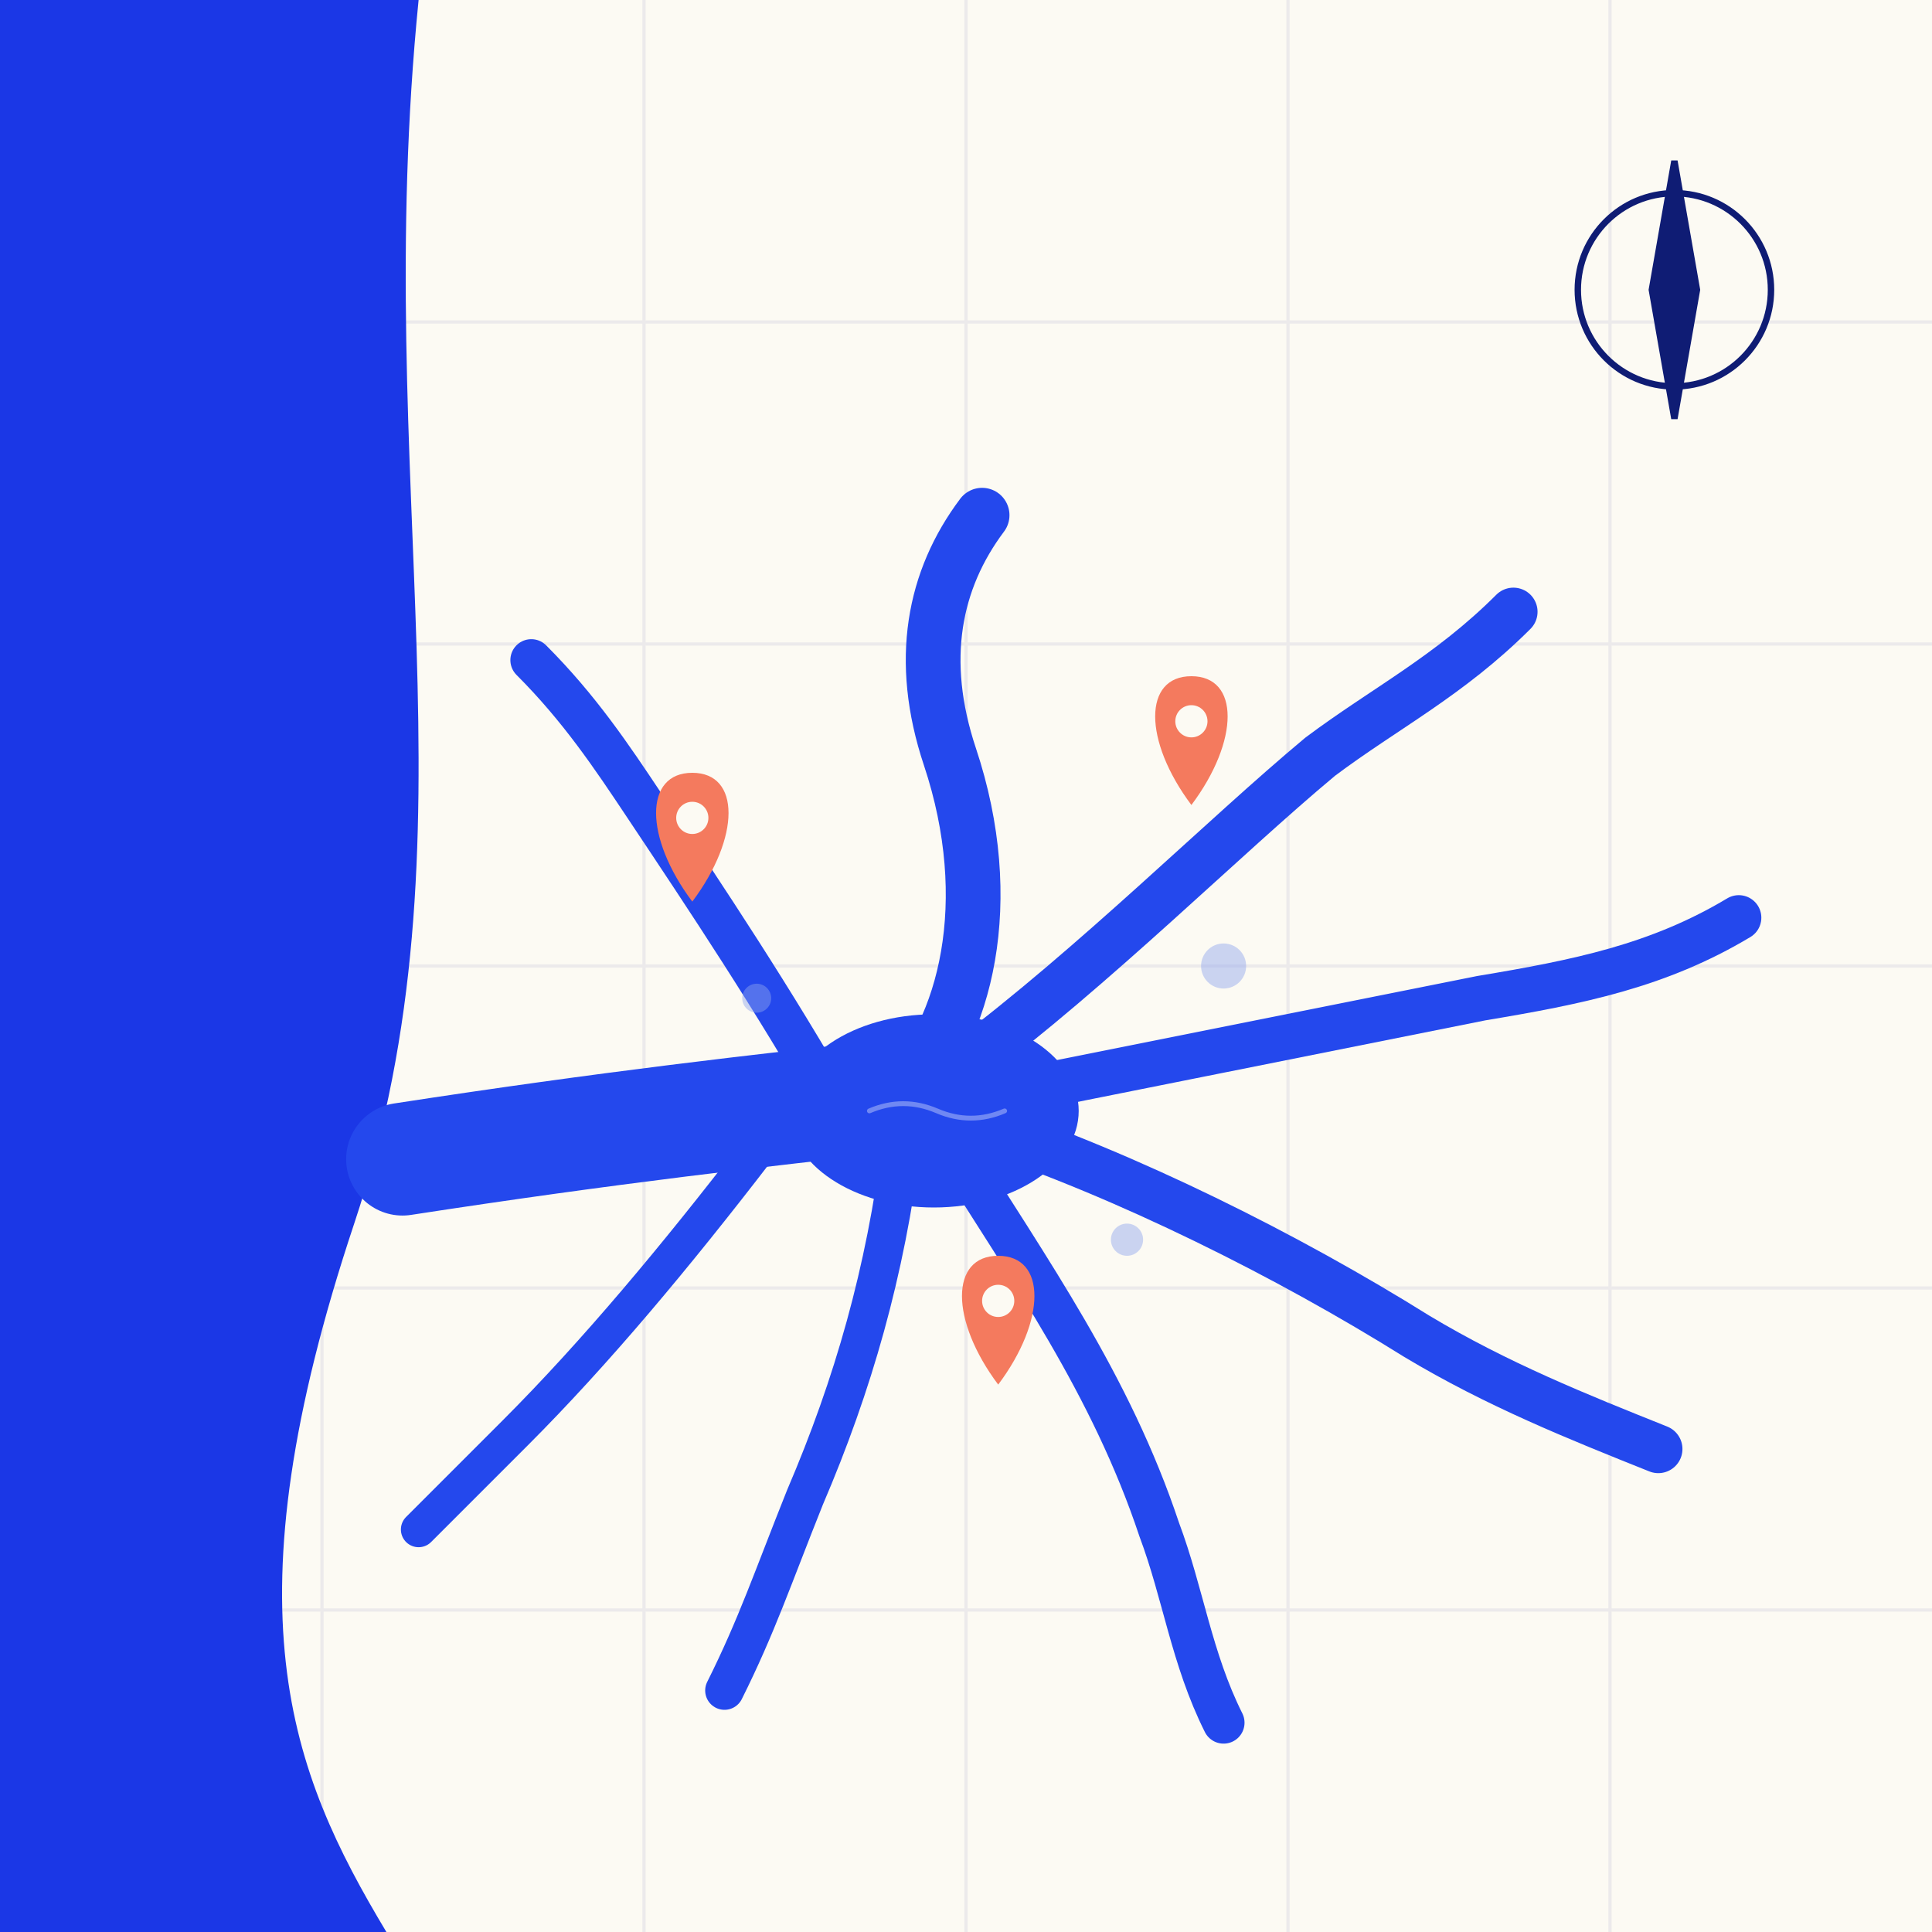
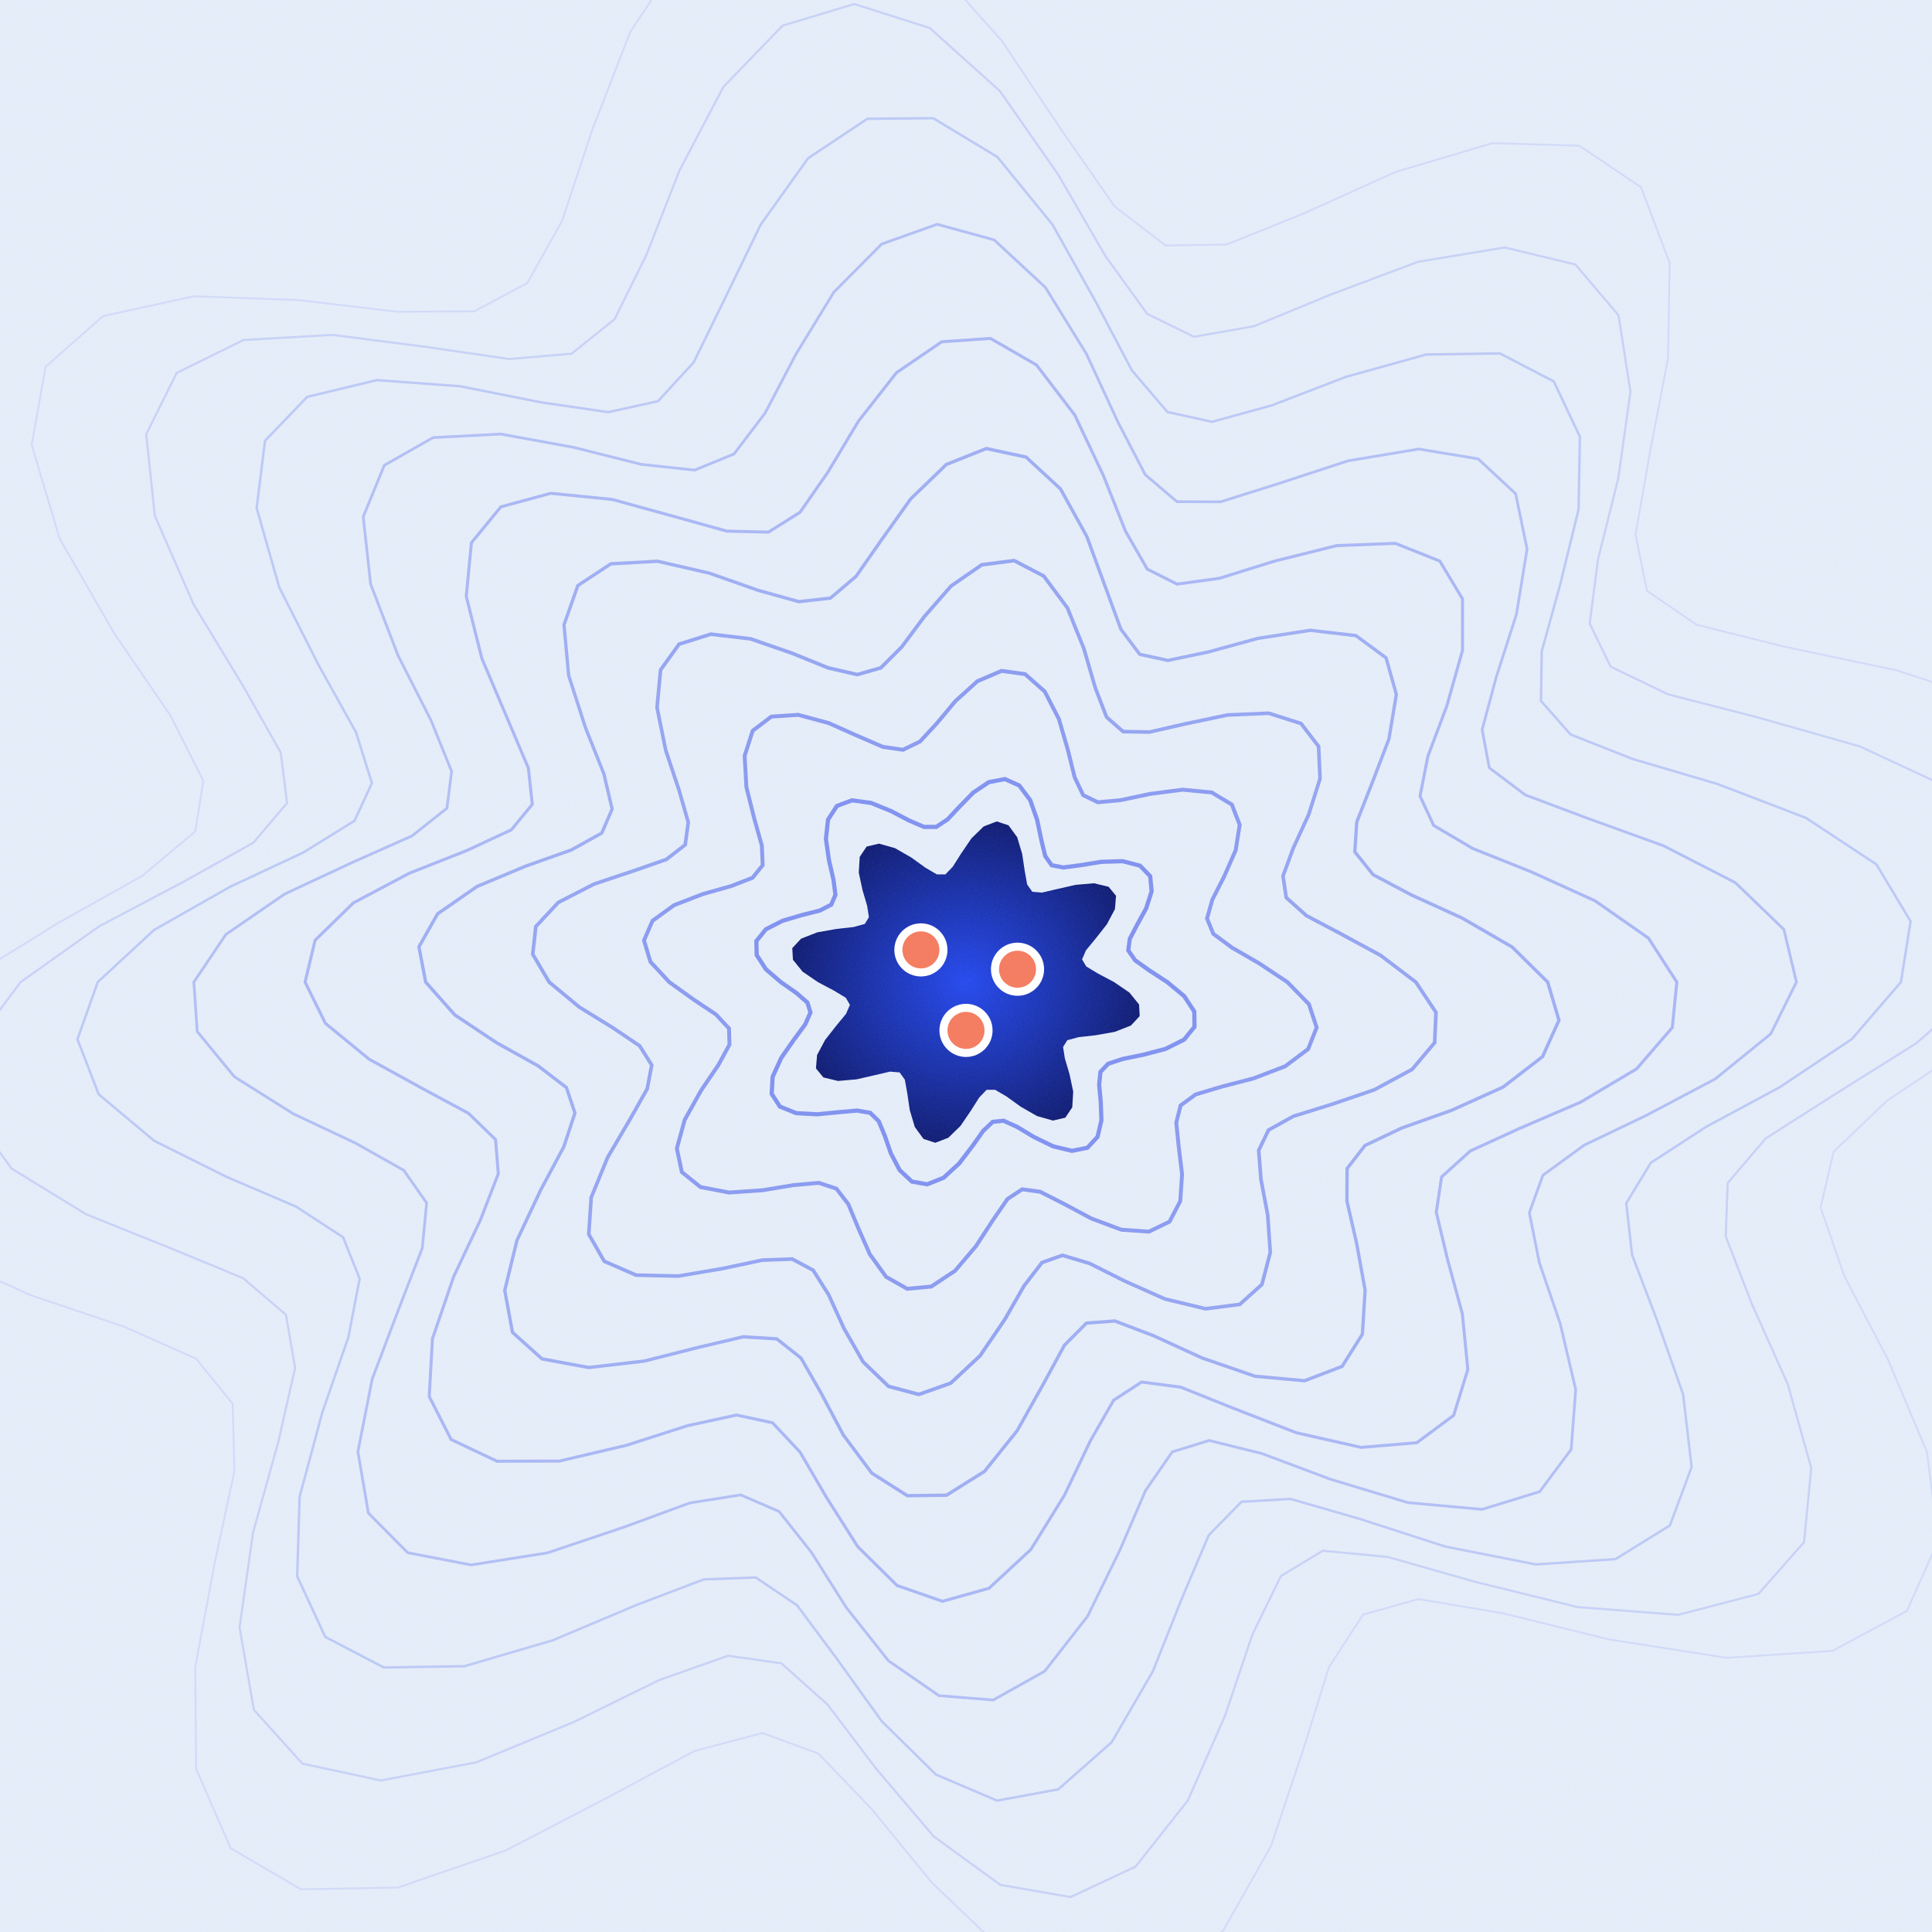
<svg xmlns="http://www.w3.org/2000/svg" viewBox="0 0 1200 1200" width="1200" height="1200">
-   <rect width="1200" height="1200" fill="#FCFAF3" />
-   <g fill="none" stroke="#0F1C74" stroke-opacity=".07" stroke-width="2">
-     <path d="M0 200 H1200 M0 400 H1200 M0 600 H1200 M0 800 H1200 M0 1000 H1200 M200 0 V1200 M400 0 V1200 M600 0 V1200 M800 0 V1200 M1000 0 V1200" />
+   <defs>
+     <radialGradient id="water" cx=".5" cy=".5" r=".5">
+       <stop offset="0" stop-color="#2448ED" />
+       <stop offset="1" stop-color="#0F1C74" />
+     </radialGradient>
+     <filter id="grain" x="0" y="0" width="100%" height="100%">
+       <feTurbulence type="fractalNoise" baseFrequency=".85" numOctaves="2" stitchTiles="stitch" result="t" />
+       <feColorMatrix in="t" values="0 0 0 0 1  0 0 0 0 1  0 0 0 0 1  0 0 0 .55 0" />
+     </filter>
+   </defs>
+   <rect width="1200" height="1200" fill="#E4ECF9" />
+   <path d="M725.0 610.0 L735.5 618.7 L741.8 628.3 L741.9 637.8 L735.5 645.7 L723.9 651.5 L710.2 655.1 L697.5 657.7 L688.3 660.7 L683.5 665.8 L682.7 673.8 L683.7 684.4 L684.1 695.9 L681.7 706.1 L675.4 712.9 L665.8 714.8 L654.1 712.0 L642.2 706.2 L631.7 699.9 L623.3 696.1 L616.6 696.8 L610.6 702.5 L603.9 712.0 L595.7 722.7 L586.1 731.5 L575.9 735.6 L566.4 733.9 L558.8 726.8 L553.3 716.3 L549.5 705.3 L545.8 696.4 L540.5 691.2 L532.3 689.8 L520.9 690.8 L507.6 692.1 L494.5 691.4 L484.4 687.3 L479.3 679.4 L479.9 668.8 L485.3 657.0 L493.1 645.8 L500.1 636.3 L503.4 628.9 L501.5 622.7 L494.7 616.8 L485.0 610.0 L475.7 602.0 L470.0 593.2 L469.8 584.5 L475.7 577.2 L486.1 571.9 L498.3 568.3 L509.1 565.6 L516.3 561.9 L518.9 555.8 L517.7 546.5 L514.9 534.4 L513.0 521.1 L514.3 509.1 L519.8 500.6 L529.2 497.1 L541.0 498.7 L553.3 503.7 L564.6 509.6 L573.9 513.6 L581.5 513.6 L588.5 509.0 L595.9 501.1 L604.5 492.3 L614.2 485.8 L624.2 483.9 L633.1 487.9 L639.9 497.0 L644.2 509.3 L646.8 521.8 L649.2 531.7 L653.2 537.4 L660.4 538.8 L671.1 537.4 L684.1 535.3 L697.3 534.9 L708.1 537.7 L714.4 544.2 L715.3 553.6 L711.9 564.2 L706.3 574.4 L701.7 583.2 L700.8 590.3 L705.0 596.4 L713.8 602.7 L725.0 610.0Z" fill="none" stroke="#1B37E6" stroke-opacity="0.50" stroke-width="2.60" />
+   <path d="M799.6 610.0 L813.0 623.7 L817.8 638.2 L812.5 651.6 L798.2 662.3 L778.6 669.8 L758.6 675.0 L742.6 679.8 L733.3 686.6 L730.6 697.3 L732.1 712.0 L734.2 729.3 L733.1 746.0 L726.4 758.8 L713.6 765.0 L696.5 763.8 L677.8 756.8 L660.4 747.5 L646.0 740.2 L634.9 738.7 L625.8 744.7 L616.9 757.6 L606.2 774.0 L593.2 789.3 L578.4 799.1 L563.5 800.5 L550.4 793.1 L540.3 779.1 L533.0 762.6 L526.9 747.9 L519.5 738.3 L508.6 734.7 L492.9 736.1 L473.5 739.3 L452.9 740.7 L435.1 737.3 L423.5 728.0 L420.4 713.3 L425.3 695.5 L435.4 677.4 L446.2 661.5 L453.1 648.8 L452.8 638.8 L444.7 630.1 L430.9 620.9 L415.7 610.0 L404.0 597.4 L400.0 584.1 L405.3 571.9 L418.7 562.2 L436.6 555.3 L454.3 550.3 L467.4 545.2 L473.7 537.4 L473.2 525.2 L468.5 508.5 L463.6 488.9 L462.5 469.5 L467.5 453.9 L479.1 445.1 L495.8 444.0 L514.7 449.1 L532.9 457.2 L548.4 463.9 L560.9 465.7 L571.4 460.6 L581.7 449.5 L593.4 435.5 L607.1 423.1 L622.1 416.7 L636.7 418.7 L648.9 429.5 L657.7 446.6 L663.3 465.9 L667.5 482.8 L672.8 493.9 L681.9 498.3 L696.0 497.0 L714.4 493.1 L734.5 490.5 L752.6 492.2 L765.1 499.7 L770.0 512.3 L767.5 528.1 L760.4 544.3 L753.0 558.8 L749.7 570.5 L753.6 580.0 L765.2 588.6 L782.0 598.3 L799.6 610.0Z" fill="none" stroke="#1B37E6" stroke-opacity="0.45" stroke-width="2.42" />
+   <path d="M879.4 610.0 L891.9 628.8 L891.1 647.6 L877.1 664.2 L853.6 676.9 L826.9 686.0 L803.4 693.3 L787.9 701.9 L781.8 714.5 L783.2 732.5 L787.4 754.7 L789.0 777.9 L783.8 797.8 L770.0 810.2 L748.8 812.9 L723.5 806.8 L698.4 795.6 L676.7 784.7 L659.9 779.7 L647.2 784.2 L636.1 798.6 L624.0 819.7 L608.8 842.0 L590.5 859.1 L570.7 866.1 L551.9 861.1 L536.1 845.9 L524.1 824.9 L514.7 804.2 L505.1 789.0 L492.1 782.0 L473.4 782.7 L448.9 787.9 L421.3 792.6 L395.1 792.0 L375.3 783.4 L365.7 766.6 L367.2 743.8 L377.4 718.9 L391.1 695.6 L402.0 676.3 L404.8 661.5 L397.3 649.6 L380.7 638.4 L359.8 625.5 L341.1 610.0 L330.9 592.7 L332.8 575.5 L346.8 560.5 L369.0 549.1 L393.5 540.9 L413.9 533.8 L425.6 524.7 L427.5 510.8 L421.8 490.9 L413.5 466.0 L408.1 439.5 L410.3 416.1 L421.8 400.1 L441.5 393.9 L466.2 396.8 L491.6 405.6 L514.3 414.8 L532.5 419.0 L547.1 414.8 L560.1 401.8 L574.1 383.0 L590.7 364.0 L609.8 350.8 L629.9 348.2 L648.3 357.8 L663.0 377.6 L673.2 402.8 L680.3 427.2 L687.3 445.4 L697.6 454.4 L713.9 454.7 L736.2 449.6 L762.4 444.1 L788.0 443.0 L808.1 449.4 L819.0 463.6 L819.9 483.6 L812.9 505.8 L803.3 526.7 L796.9 544.1 L798.9 557.5 L811.4 568.7 L832.6 579.9 L857.5 593.4 L879.4 610.0Z" fill="none" stroke="#1B37E6" stroke-opacity="0.40" stroke-width="2.24" />
+   <path d="M961.3 610.0 L968.3 633.7 L958.1 656.3 L933.6 675.2 L901.7 689.6 L870.7 700.6 L847.8 711.5 L836.7 725.8 L836.6 746.0 L842.6 772.1 L847.9 801.4 L846.2 828.7 L833.6 848.7 L810.3 857.6 L779.5 854.8 L746.5 843.4 L716.4 829.6 L692.5 820.5 L674.8 821.8 L661.1 835.6 L647.9 859.9 L631.8 888.6 L611.5 913.9 L587.9 928.7 L563.6 929.0 L541.5 915.0 L523.8 891.3 L509.9 865.1 L497.5 843.5 L482.5 831.6 L461.7 830.3 L433.7 836.9 L400.1 845.4 L365.7 849.4 L336.6 844.0 L318.3 827.5 L313.5 801.5 L321.1 770.4 L335.8 739.2 L350.2 712.3 L357.1 691.3 L351.8 675.5 L334.2 662.0 L308.5 647.7 L282.5 630.4 L264.4 610.0 L260.2 588.1 L271.8 567.6 L296.3 550.6 L326.7 537.9 L354.9 527.9 L373.8 517.4 L380.2 502.5 L375.1 480.7 L363.7 452.1 L353.2 419.5 L350.3 388.1 L358.9 363.7 L379.4 350.2 L408.4 348.6 L440.6 356.0 L471.0 366.7 L496.2 373.7 L515.8 371.5 L531.7 358.0 L547.4 335.5 L565.7 309.8 L587.8 288.5 L612.6 278.6 L637.3 283.9 L658.7 303.7 L675.0 333.1 L686.6 364.7 L696.2 390.8 L707.9 406.4 L725.4 410.2 L750.3 405.0 L781.3 396.5 L813.9 391.5 L842.2 394.8 L860.9 408.6 L867.3 431.3 L862.7 459.0 L852.1 486.7 L842.7 510.6 L841.5 529.1 L852.9 543.3 L876.7 555.9 L908.1 570.2 L939.2 588.2 L961.3 610.0Z" fill="none" stroke="#1B37E6" stroke-opacity="0.35" stroke-width="2.06" />
+   <path d="M1041.5 610.0 L1038.7 638.2 L1016.5 663.9 L981.7 684.6 L944.0 700.8 L913.2 714.9 L895.4 731.0 L892.1 752.9 L899.0 781.9 L908.3 816.1 L911.7 850.6 L902.9 879.1 L880.0 896.1 L845.4 899.0 L805.2 889.9 L766.1 874.7 L733.4 861.6 L709.1 858.4 L691.7 869.7 L677.2 895.0 L661.1 928.8 L640.3 962.4 L614.3 986.5 L585.4 994.6 L557.2 984.8 L532.8 960.7 L513.3 930.0 L496.9 901.9 L479.8 883.7 L457.5 878.9 L427.1 885.5 L389.1 897.7 L347.4 907.5 L308.7 907.6 L280.2 894.1 L266.6 867.4 L268.6 831.5 L281.8 792.9 L298.5 757.5 L309.5 729.0 L307.8 707.8 L291.0 691.5 L262.2 676.0 L229.3 657.9 L202.1 635.6 L189.5 610.0 L195.7 584.0 L219.5 560.8 L254.2 542.4 L290.1 528.2 L317.6 515.4 L330.6 499.6 L328.2 477.1 L315.1 446.2 L299.3 409.0 L289.6 370.4 L292.8 337.1 L311.1 314.8 L342.1 306.4 L380.2 310.2 L418.4 320.7 L451.5 329.9 L477.3 330.5 L496.9 318.2 L514.2 293.3 L533.2 261.6 L556.8 231.5 L584.9 212.3 L615.2 210.2 L643.8 226.7 L667.5 257.7 L685.3 295.3 L699.0 329.8 L712.6 353.5 L731.1 362.8 L757.4 359.2 L791.7 348.5 L830.2 338.9 L866.7 337.5 L894.3 348.5 L908.4 372.0 L908.4 403.9 L898.7 438.3 L886.9 469.7 L882.0 494.5 L890.5 512.7 L914.7 527.0 L950.8 541.4 L990.7 559.5 L1023.9 582.7 L1041.5 610.0Z" fill="none" stroke="#1B37E6" stroke-opacity="0.30" stroke-width="1.88" />
+   <path d="M1115.8 610.0 L1099.8 642.2 L1065.3 670.2 L1022.7 692.7 L983.9 711.3 L958.3 730.0 L949.9 753.3 L956.1 784.2 L969.1 822.2 L978.7 863.1 L975.9 900.2 L956.3 926.5 L920.5 937.5 L874.5 933.3 L826.4 918.8 L783.7 902.8 L751.0 894.7 L728.1 901.8 L711.5 925.8 L695.6 962.8 L675.5 1003.9 L648.9 1038.0 L616.9 1055.9 L583.2 1053.2 L551.8 1031.5 L525.6 998.4 L504.0 964.2 L483.9 938.8 L460.1 928.5 L428.5 933.5 L387.6 948.5 L340.1 964.5 L292.6 972.0 L253.2 964.4 L228.8 939.8 L222.3 901.6 L231.2 856.5 L247.9 812.4 L262.3 775.2 L265.0 747.2 L250.8 726.9 L220.8 710.0 L182.0 691.7 L145.6 668.8 L122.5 640.7 L120.4 610.0 L140.3 580.4 L176.8 555.3 L219.2 535.5 L255.9 519.2 L277.6 502.0 L280.5 479.1 L267.7 447.4 L247.3 407.3 L230.2 362.8 L225.6 321.0 L238.7 289.0 L269.0 271.8 L311.0 269.6 L356.5 277.9 L398.2 288.4 L431.4 292.0 L455.9 282.0 L475.2 256.6 L494.3 220.1 L517.9 181.5 L547.6 151.6 L582.1 139.3 L617.5 149.0 L649.3 178.5 L674.8 219.8 L694.3 262.0 L711.3 294.8 L731.0 311.6 L758.1 311.7 L794.3 300.3 L837.4 286.2 L881.2 278.9 L918.1 285.0 L941.4 306.7 L948.5 341.0 L941.9 381.5 L929.3 420.7 L920.6 453.2 L925.0 476.9 L947.3 493.7 L985.9 508.2 L1033.2 525.3 L1077.8 548.2 L1108.0 577.3 L1115.8 610.0Z" fill="none" stroke="#1B37E6" stroke-opacity="0.25" stroke-width="1.70" />
+   <path d="M1180.7 610.0 L1150.2 645.4 L1105.4 675.3 L1059.7 699.9 L1025.4 722.2 L1010.1 747.3 L1013.7 779.4 L1029.2 820.0 L1045.4 866.0 L1050.7 911.2 L1037.2 947.5 L1003.4 968.4 L954.0 971.7 L897.7 960.6 L844.5 943.4 L801.5 931.0 L771.1 932.8 L750.8 953.5 L734.7 991.3 L716.0 1038.2 L690.5 1082.1 L657.3 1111.4 L619.3 1118.4 L581.3 1102.2 L547.6 1069.0 L519.5 1029.9 L495.1 997.1 L469.4 979.8 L437.1 981.0 L394.8 997.1 L343.4 1018.8 L288.5 1034.9 L238.4 1035.7 L202.0 1016.7 L184.6 979.1 L186.1 929.6 L200.2 877.3 L216.4 830.5 L223.4 794.2 L213.1 768.5 L183.8 749.4 L141.0 731.1 L95.8 708.6 L61.3 679.7 L48.1 645.5 L60.7 610.0 L95.7 577.6 L142.7 550.9 L188.4 529.5 L220.2 509.8 L231.0 486.4 L221.1 454.8 L198.0 413.3 L173.4 364.7 L159.4 315.5 L164.6 273.8 L190.8 246.5 L234.1 236.1 L285.7 239.9 L336.0 249.9 L377.8 256.0 L408.7 249.2 L430.9 225.0 L450.1 185.7 L472.5 139.5 L501.9 98.3 L538.7 73.8 L579.6 73.4 L619.5 97.5 L653.7 139.5 L680.9 188.0 L703.0 230.0 L725.1 255.9 L752.8 262.0 L789.9 251.8 L835.9 234.1 L885.8 220.2 L931.6 219.5 L965.1 236.9 L981.3 271.3 L980.5 316.3 L969.0 363.3 L957.6 404.5 L957.1 435.3 L975.5 456.2 L1014.0 471.4 L1066.6 486.9 L1121.7 508.0 L1165.5 536.9 L1186.7 572.3 L1180.7 610.0Z" fill="none" stroke="#1B37E6" stroke-opacity="0.20" stroke-width="1.52" />
+   <path d="M1233.8 610.0 L1190.2 648.0 L1139.5 679.8 L1096.7 707.1 L1073.1 734.8 L1071.9 768.0 L1088.1 809.9 L1110.4 859.7 L1125.0 911.8 L1120.5 957.9 L1092.2 990.0 L1042.4 1003.0 L979.9 998.2 L916.3 982.5 L861.7 967.0 L821.6 963.2 L795.6 978.9 L777.9 1015.2 L760.9 1065.6 L737.8 1118.3 L705.3 1159.4 L664.9 1178.3 L621.3 1170.7 L579.9 1140.6 L544.2 1098.6 L514.0 1058.7 L485.3 1033.1 L452.2 1028.4 L409.7 1043.4 L356.3 1069.6 L295.9 1094.6 L236.5 1105.9 L187.8 1095.4 L157.7 1062.0 L148.8 1010.8 L157.2 951.8 L172.9 895.5 L183.3 849.6 L177.6 816.6 L151.0 793.9 L106.2 775.4 L53.5 754.2 L7.3 725.9 L-18.9 690.0 L-16.9 649.7 L12.8 610.0 L61.5 575.4 L114.7 547.3 L157.4 523.4 L178.3 498.8 L174.4 467.5 L151.0 426.1 L120.2 375.3 L96.2 320.4 L90.8 269.7 L109.8 231.6 L151.2 211.2 L206.6 208.0 L264.9 215.5 L316.2 223.0 L355.0 219.7 L381.7 198.3 L401.6 158.1 L422.0 106.0 L449.3 54.0 L486.1 15.9 L530.6 2.5 L577.5 17.4 L621.0 56.5 L657.3 108.5 L686.5 158.9 L712.5 194.9 L741.6 209.2 L778.9 202.6 L826.4 183.0 L880.8 162.6 L934.6 153.7 L978.5 164.3 L1005.3 195.8 L1012.7 243.3 L1005.1 297.3 L992.5 347.7 L987.4 387.3 L1000.4 414.1 L1036.2 431.3 L1091.4 445.5 L1155.1 463.6 L1212.4 490.2 L1249.0 526.1 L1256.2 567.8 L1233.8 610.0Z" fill="none" stroke="#1B37E6" stroke-opacity="0.15" stroke-width="1.34" />
+   <path d="M1274.9 610.0 L1222.1 650.0 L1171.8 683.9 L1138.9 715.4 L1130.8 750.0 L1145.6 792.7 L1172.7 844.6 L1196.9 902.0 L1203.8 957.1 L1184.4 1000.6 L1138.1 1025.4 L1072.4 1029.7 L999.6 1018.3 L932.8 1001.9 L881.0 993.2 L846.6 1002.9 L825.5 1035.4 L809.4 1086.9 L789.5 1146.5 L759.7 1199.2 L719.1 1231.4 L671.4 1235.2 L622.8 1211.4 L578.8 1169.3 L541.3 1123.5 L508.2 1089.1 L473.6 1076.4 L431.3 1087.6 L377.7 1116.3 L314.0 1149.4 L247.1 1172.4 L186.9 1173.5 L143.2 1147.9 L121.8 1098.6 L121.3 1035.3 L133.5 970.1 L145.6 913.8 L144.5 871.9 L121.8 843.9 L77.3 824.1 L19.1 804.5 L-38.2 778.4 L-78.6 742.7 L-90.2 699.2 L-69.7 653.1 L-23.1 610.0 L35.4 573.7 L88.5 543.9 L121.3 516.4 L126.3 485.0 L105.9 444.5 L70.9 393.3 L37.1 334.7 L19.7 276.4 L28.3 227.8 L64.1 196.3 L120.5 184.0 L185.4 186.4 L246.4 193.6 L294.5 193.4 L327.5 175.8 L349.2 137.0 L367.7 81.1 L391.5 19.7 L426.0 -32.2 L471.4 -61.0 L523.6 -58.8 L575.8 -26.8 L622.2 25.3 L660.3 82.2 L692.3 128.2 L724.0 152.5 L761.8 151.9 L809.7 132.6 L866.8 106.8 L927.0 88.9 L980.9 90.5 L1019.3 116.3 L1037.1 163.4 L1036.0 222.7 L1024.6 282.2 L1015.9 332.0 L1022.9 366.9 L1053.7 388.0 L1108.5 401.7 L1178.2 416.4 L1247.7 439.1 L1300.4 473.0 L1323.7 516.4 L1313.4 564.1 L1274.9 610.0Z" fill="none" stroke="#1B37E6" stroke-opacity="0.10" stroke-width="1.16" />
+   <path d="M692.0 610.0 L701.5 616.5 L707.5 623.9 L707.9 631.1 L702.4 637.0 L692.4 640.9 L680.6 643.0 L669.9 644.2 L662.9 646.1 L660.3 650.3 L661.4 657.4 L664.3 667.2 L666.6 678.0 L666.0 687.8 L661.7 694.2 L654.0 696.0 L644.1 693.2 L634.0 687.4 L625.1 681.0 L618.1 676.9 L612.8 676.9 L608.2 681.7 L603.0 689.9 L596.6 699.3 L589.0 706.7 L580.9 709.8 L573.6 707.4 L568.2 700.0 L565.1 689.6 L563.5 678.9 L562.0 670.6 L558.8 666.1 L552.8 665.6 L543.4 667.8 L532.0 670.4 L520.5 671.4 L511.4 669.2 L506.8 663.6 L507.5 655.3 L512.5 645.9 L519.5 637.0 L525.5 629.7 L527.9 624.1 L525.3 619.7 L518.0 615.3 L508.0 610.0 L498.5 603.5 L492.5 596.1 L492.1 588.9 L497.6 583.0 L507.6 579.1 L519.4 577.0 L530.1 575.8 L537.1 573.9 L539.7 569.7 L538.6 562.6 L535.7 552.8 L533.4 542.0 L534.0 532.2 L538.3 525.8 L546.0 524.0 L555.9 526.8 L566.0 532.6 L574.9 539.0 L581.9 543.1 L587.2 543.1 L591.8 538.3 L597.0 530.1 L603.4 520.7 L611.0 513.3 L619.1 510.2 L626.4 512.6 L631.8 520.0 L634.9 530.4 L636.5 541.1 L638.0 549.4 L641.2 553.9 L647.2 554.4 L656.6 552.2 L668.0 549.6 L679.5 548.6 L688.6 550.8 L693.2 556.4 L692.5 564.7 L687.5 574.1 L680.5 583.0 L674.5 590.3 L672.1 595.9 L674.7 600.3 L682.0 604.7 L692.0 610.0Z" fill="url(#water)" />
+   <g fill="#F47A5E" stroke="#FFFFFF" stroke-width="5">
+     <circle cx="572" cy="590" r="14" />
+     <circle cx="632" cy="602" r="14" />
+     <circle cx="600" cy="640" r="14" />
  </g>
-   <path d="M0 0 H260 C230 300 300 520 220 760 S180 1100 240 1200 H0Z" fill="#1B37E6" />
-   <g fill="none" stroke="#2448ED" stroke-linecap="round" stroke-linejoin="round">
-     <path d="M250 720 C380 700 470 690 560 680" stroke-width="70" />
-     <path d="M560 680 C600 640 620 560 590 470 C570 410 580 360 610 320" stroke-width="34" />
-     <path d="M600 660 C680 600 760 520 820 470 C860 440 900 420 940 380" stroke-width="30" />
-     <path d="M620 680 C720 660 820 640 920 620 C980 610 1030 600 1080 570" stroke-width="28" />
-     <path d="M610 700 C700 730 800 780 880 830 C930 860 980 880 1030 900" stroke-width="30" />
-     <path d="M590 710 C640 790 690 860 720 950 C735 990 740 1030 760 1070" stroke-width="26" />
-     <path d="M560 710 C550 790 530 860 500 930 C480 980 470 1010 450 1050" stroke-width="24" />
-     <path d="M520 690 C480 620 440 560 400 500 C380 470 360 440 330 410" stroke-width="26" />
-     <path d="M470 715 C420 780 370 840 320 890 C300 910 280 930 260 950" stroke-width="22" />
-   </g>
-   <ellipse cx="580" cy="690" rx="90" ry="60" fill="#2448ED" />
-   <g fill="none" stroke="#FFFFFF" stroke-opacity=".35" stroke-width="3" stroke-linecap="round">
-     <path d="M540 690c14-6 28-6 42 0s28 6 42 0" />
-   </g>
-   <g fill="#8FA5EE" opacity=".45">
-     <circle cx="760" cy="600" r="14" />
-     <circle cx="700" cy="770" r="10" />
-     <circle cx="470" cy="620" r="9" />
-   </g>
-   <g>
-     <g transform="translate(430 560)">
-       <path d="M0 0 c-30-40-30-80 0-80 s30 40 0 80z" fill="#F47A5E" />
-       <circle cx="0" cy="-52" r="10" fill="#FCFAF3" />
-     </g>
-     <g transform="translate(740 500)">
-       <path d="M0 0 c-30-40-30-80 0-80 s30 40 0 80z" fill="#F47A5E" />
-       <circle cx="0" cy="-52" r="10" fill="#FCFAF3" />
-     </g>
-     <g transform="translate(620 860)">
-       <path d="M0 0 c-30-40-30-80 0-80 s30 40 0 80z" fill="#F47A5E" />
-       <circle cx="0" cy="-52" r="10" fill="#FCFAF3" />
-     </g>
-   </g>
-   <g transform="translate(1040 180)" fill="none" stroke="#0F1C74" stroke-width="4">
-     <circle r="60" />
-     <path d="M0 -80 L14 0 L0 80 L-14 0Z" fill="#0F1C74" />
-   </g>
+   <rect width="1200" height="1200" filter="url(#grain)" opacity=".1" />
</svg>
